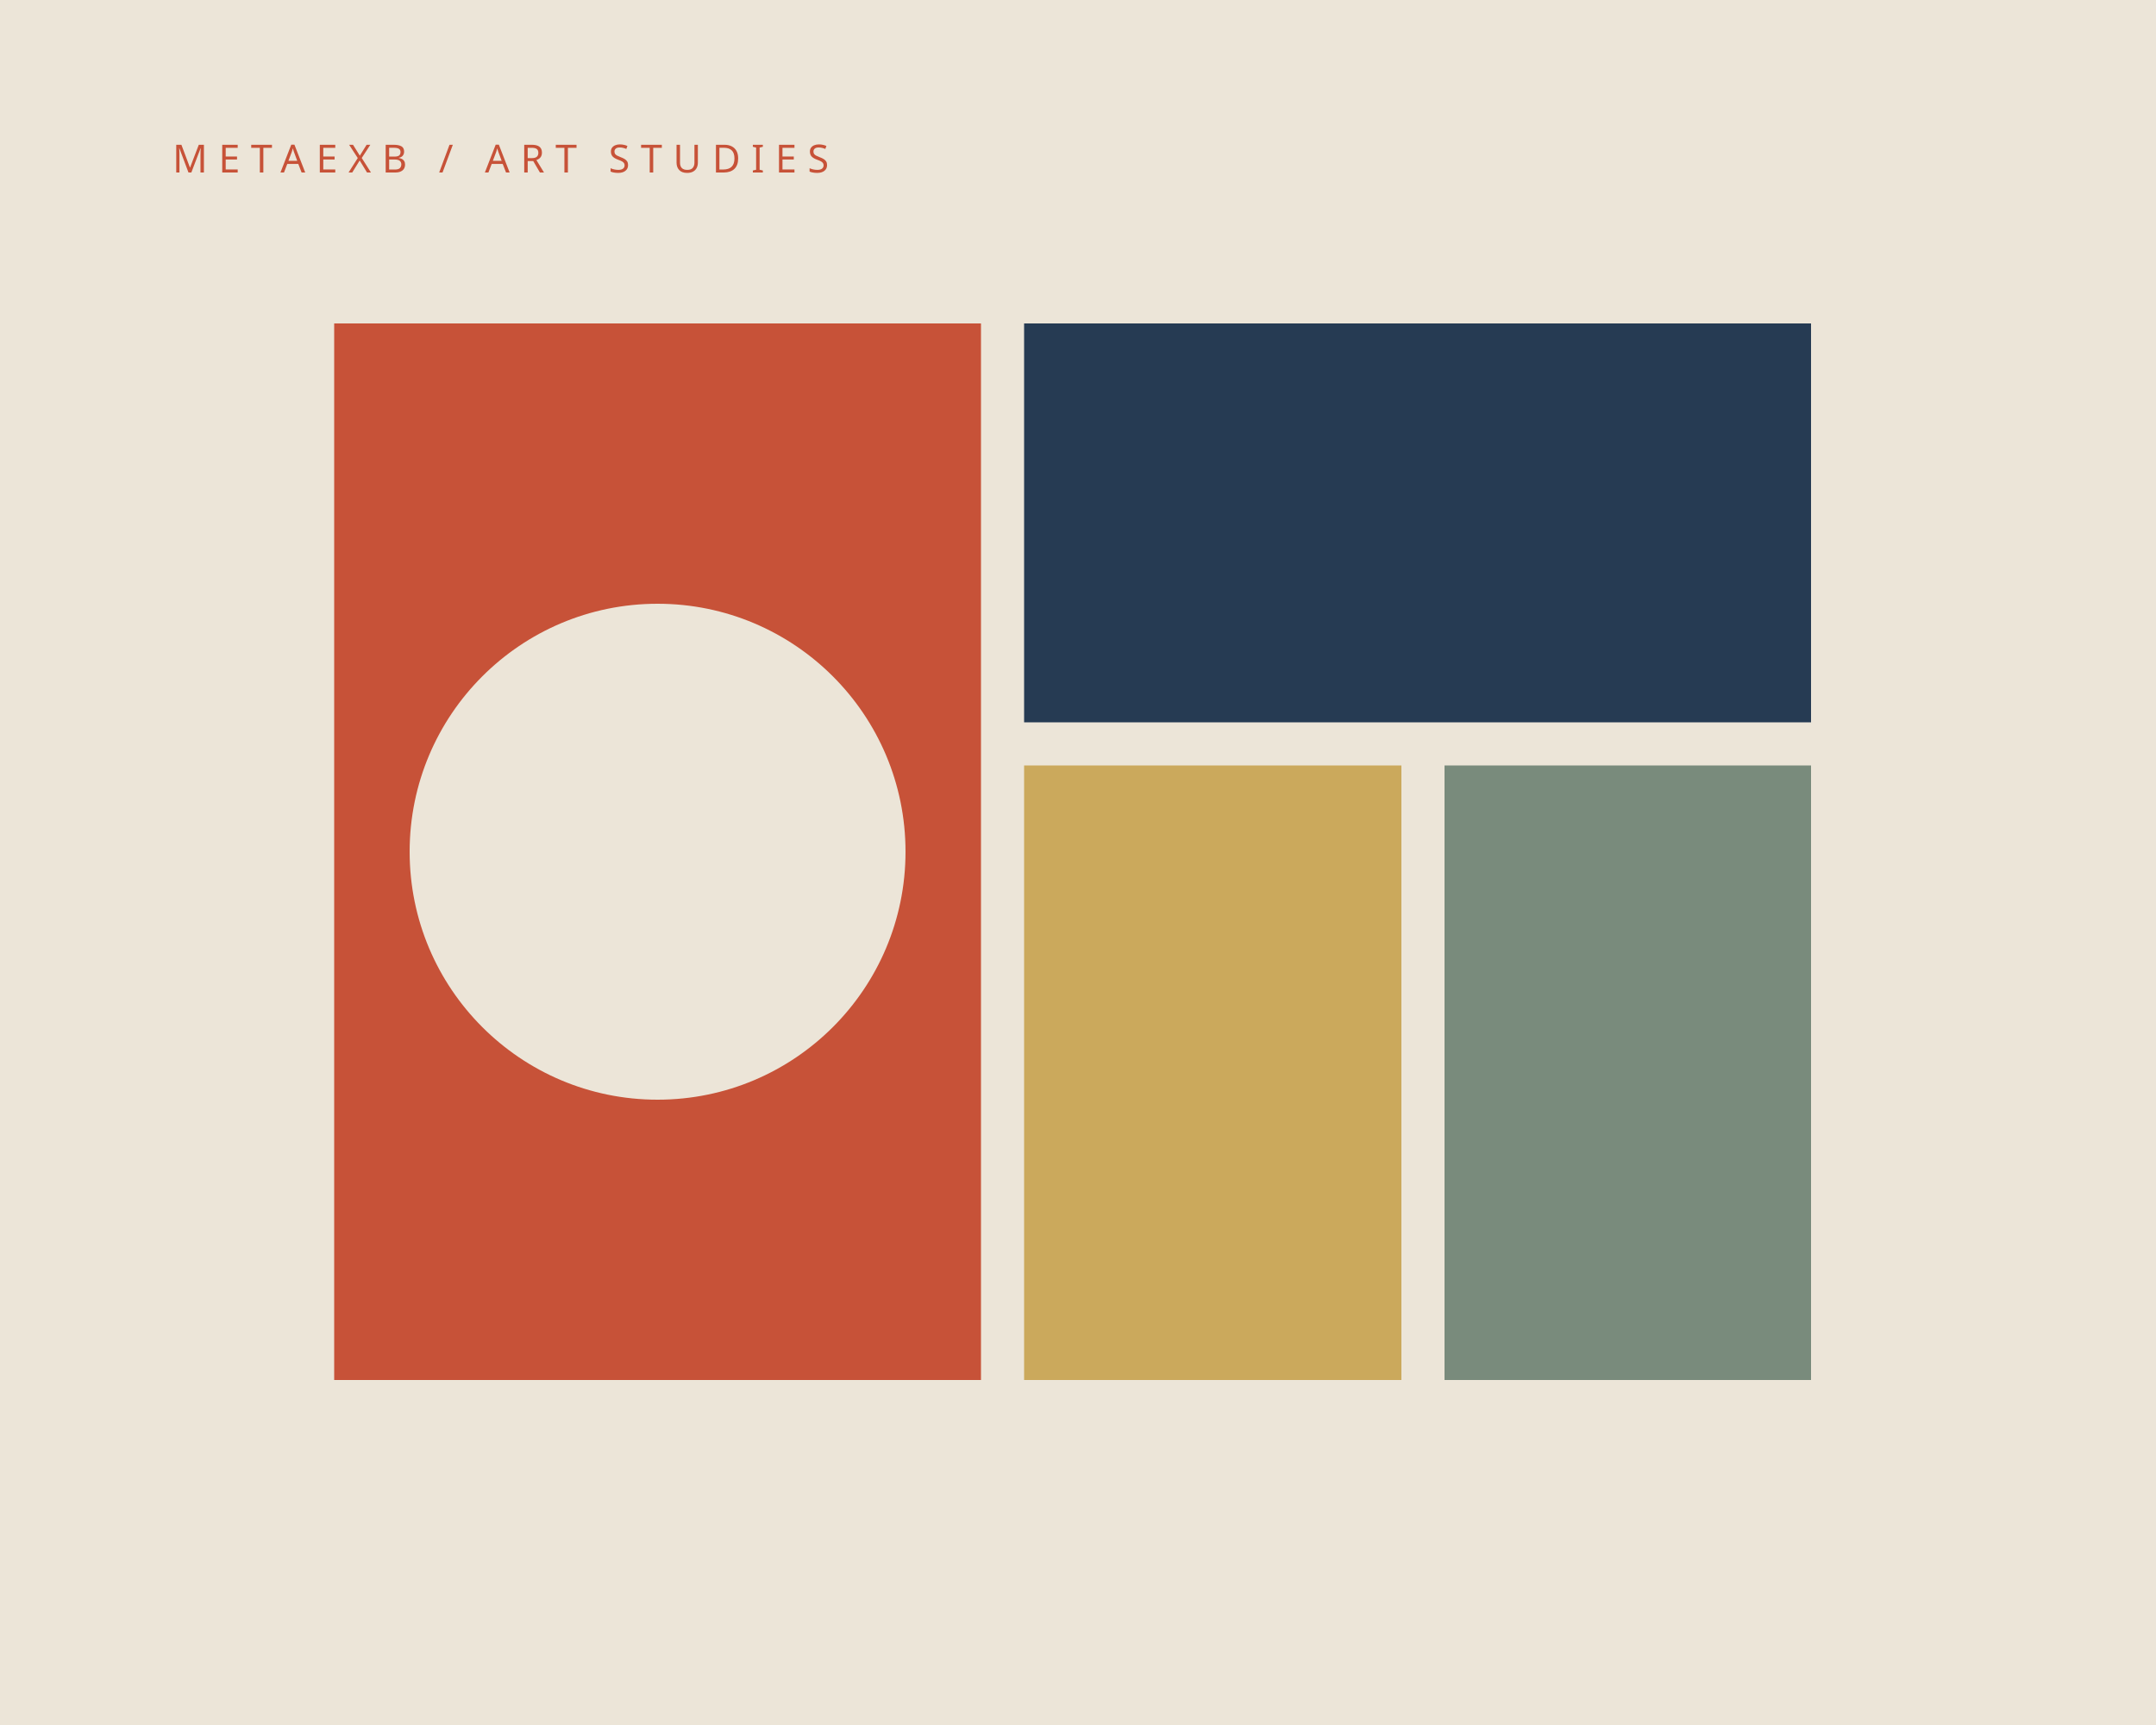
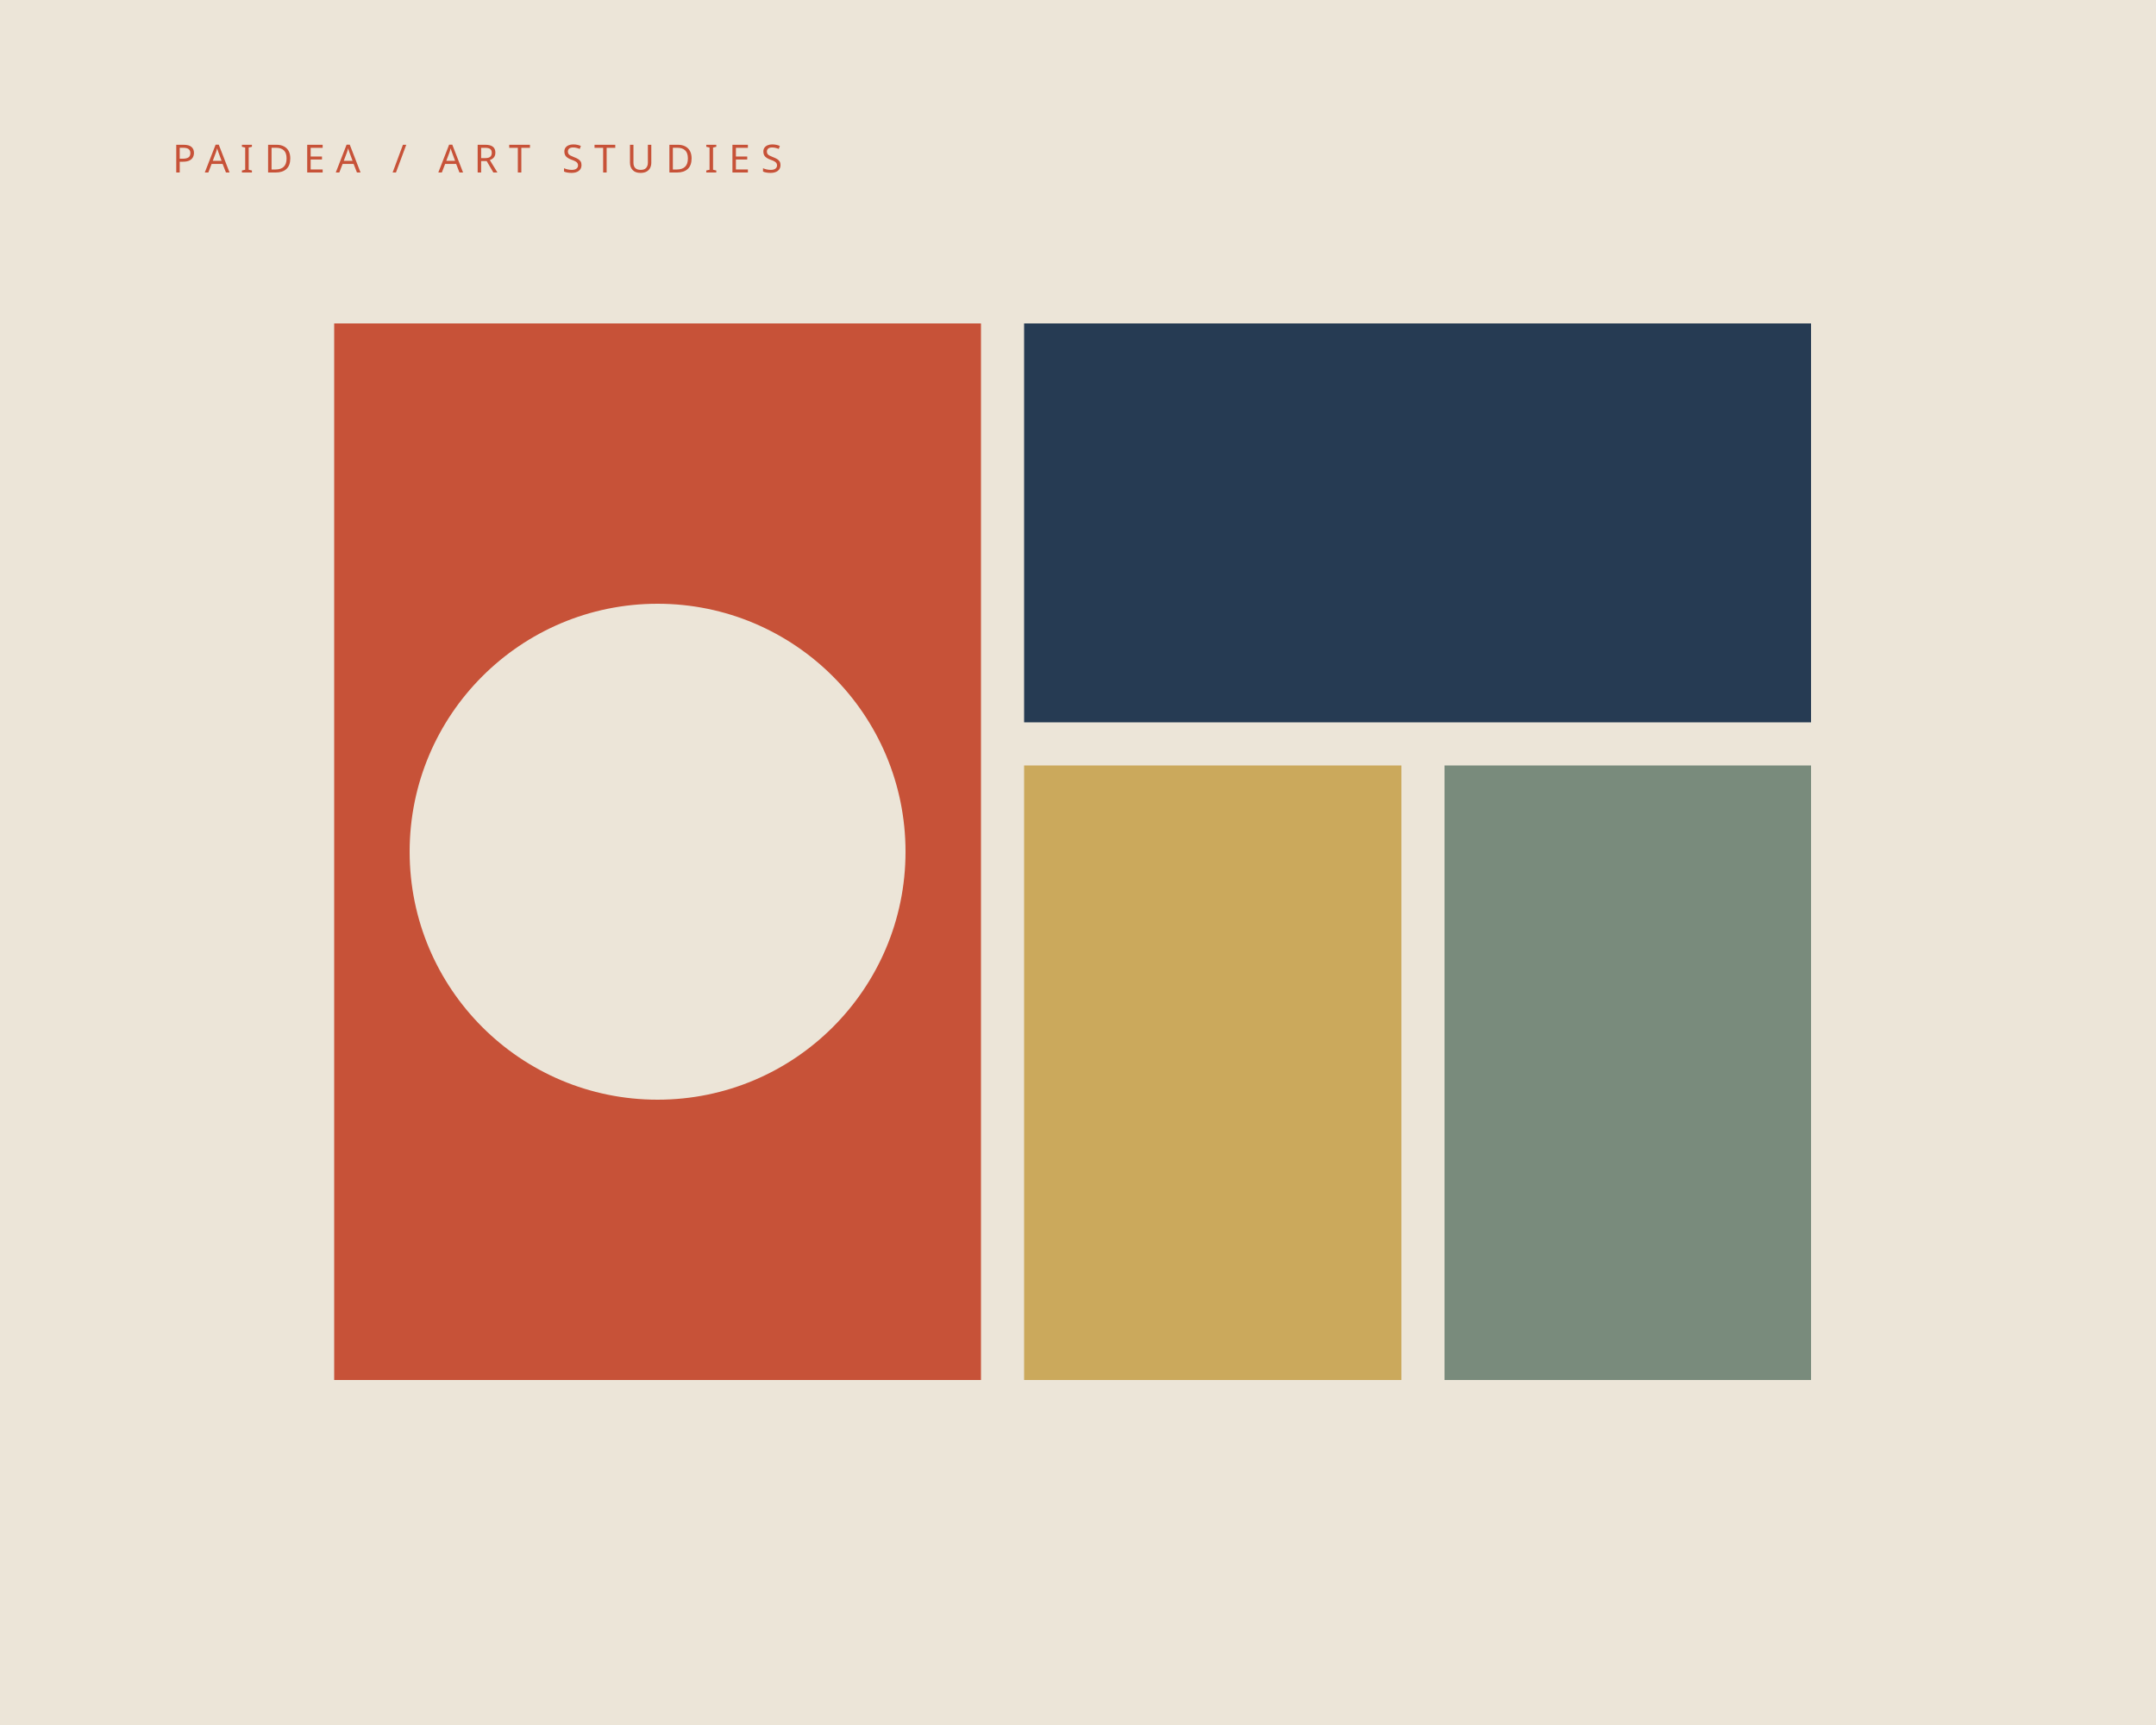
<svg xmlns="http://www.w3.org/2000/svg" width="1000" height="800" viewBox="0 0 1000 800">
  <rect width="1000" height="800" fill="#ece5d8" />
-   <text x="80" y="80" font-family="sans-serif" font-size="18" letter-spacing="5" fill="#c75238">METAEXB / ART STUDIES</text>
+   <text x="80" y="80" font-family="sans-serif" font-size="18" letter-spacing="5" fill="#c75238">PAIDEA / ART STUDIES</text>
  <rect x="155" y="150" width="300" height="490" fill="#c75238" />
  <rect x="475" y="150" width="365" height="185" fill="#263b53" />
  <rect x="475" y="355" width="175" height="285" fill="#cba95c" />
  <rect x="670" y="355" width="170" height="285" fill="#798b7c" />
  <circle cx="305" cy="395" r="115" fill="#ece5d8" />
</svg>
